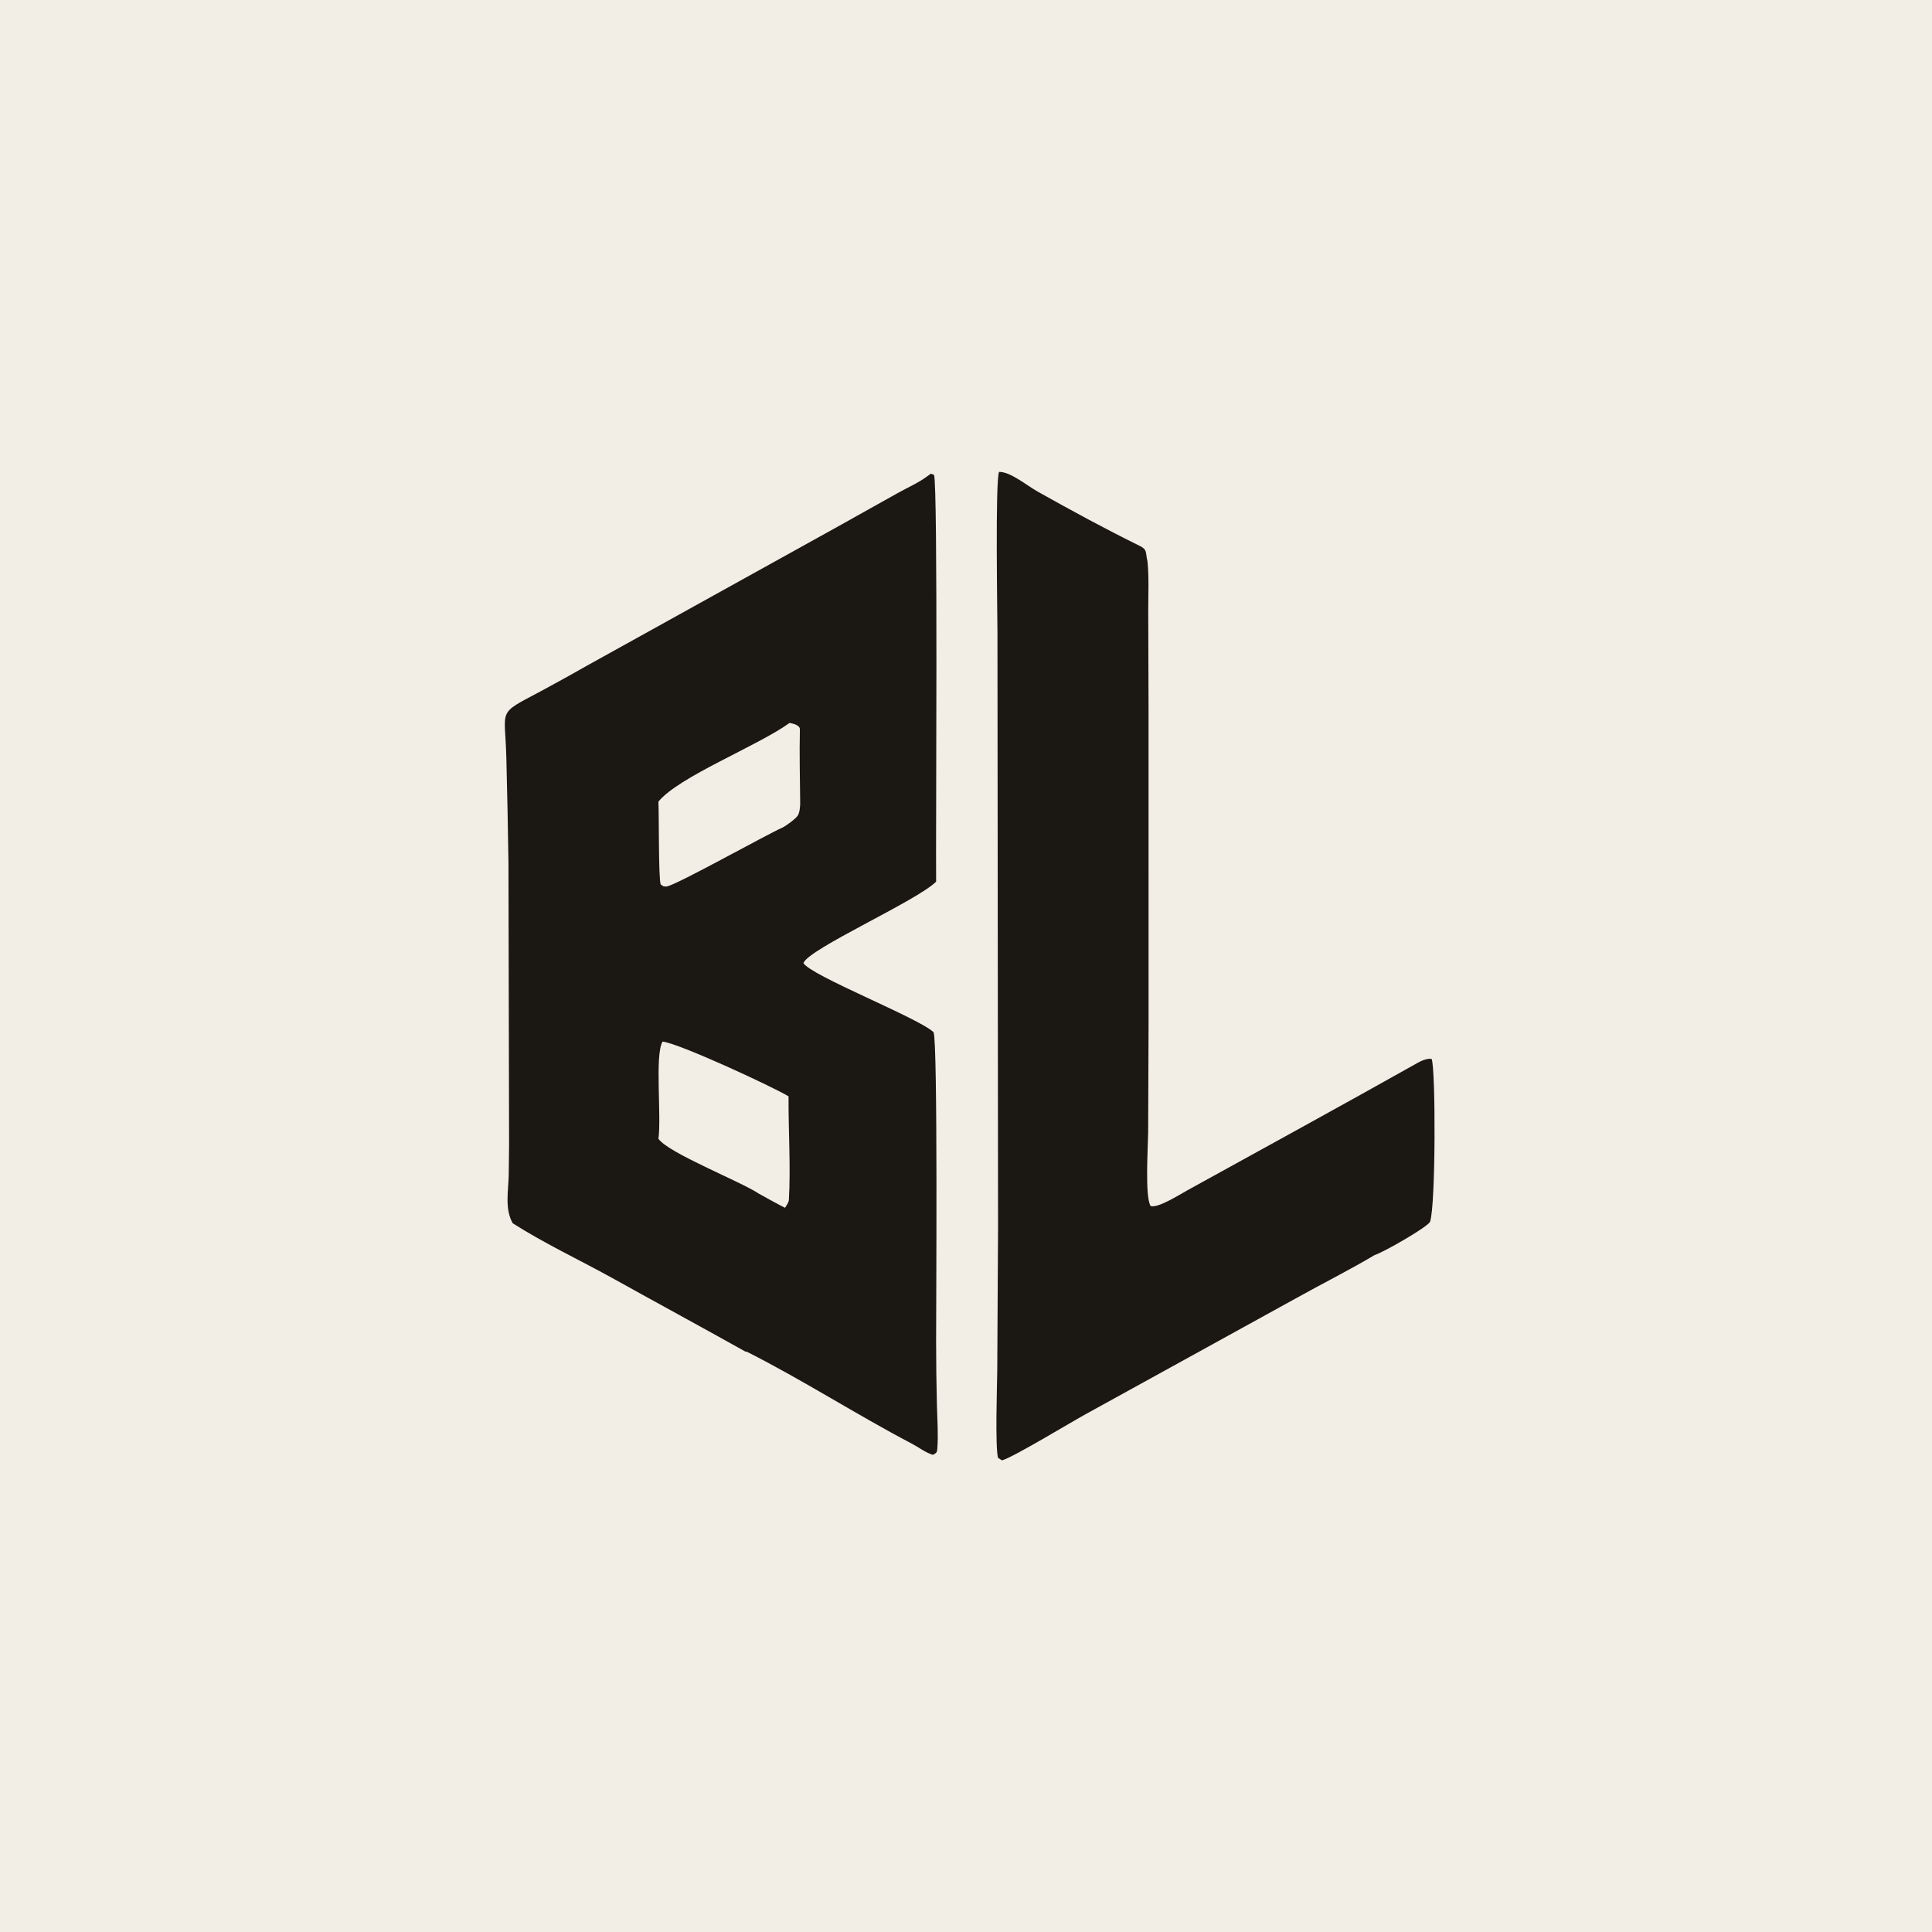
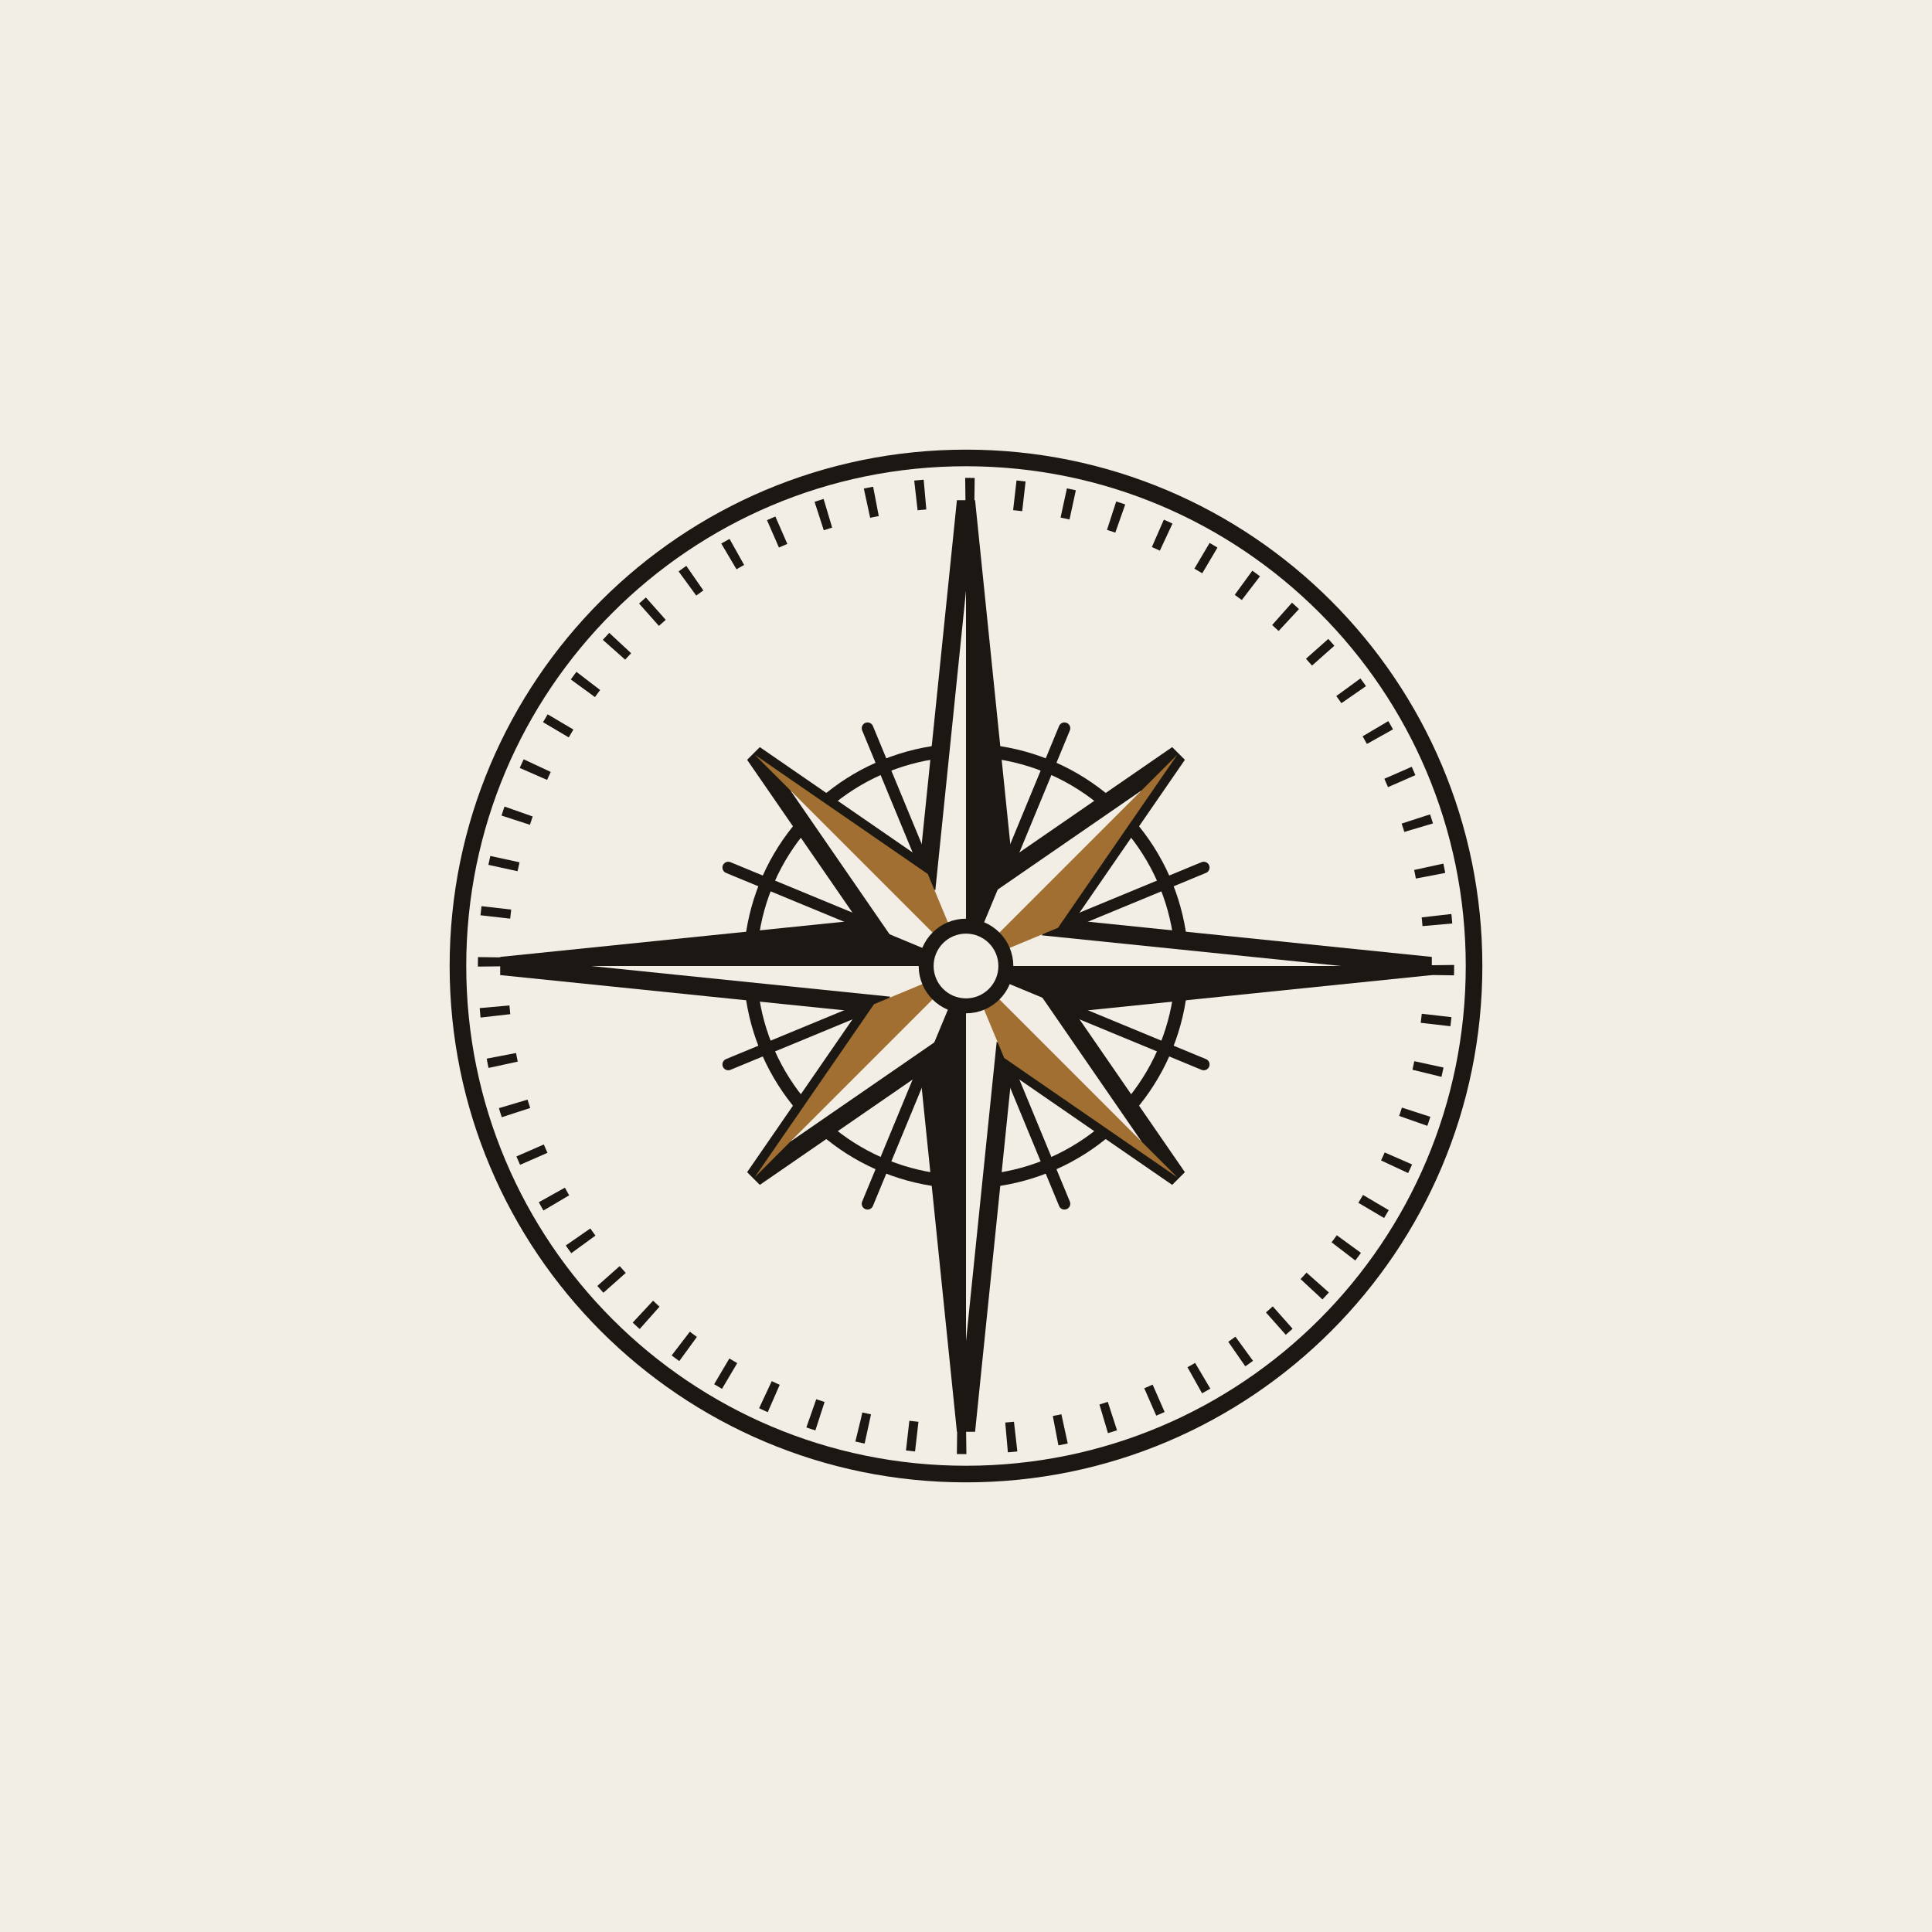
<svg xmlns="http://www.w3.org/2000/svg" viewBox="0 0 512 512" role="img" aria-label="pdd-kit">
  <rect width="512" height="512" fill="#f2eee5" />
-   <g transform="translate(-159.699 -160.131) scale(0.40762)">
-     <path class="d0" transform="translate(0,0)" fill="rgb(27,23,19)" d="M 996.93 700.81 L 999.013 701.539 C 1001.67 707.699 1000.09 938.896 1000.4 966.035 C 987.851 978.57 917.419 1009.72 914.129 1018.98 C 918.798 1027.15 989.336 1054.8 998.712 1063.92 C 1001.59 1069.81 1000.34 1247.72 1000.39 1265.15 C 1000.39 1279.02 1000.57 1292.89 1000.92 1306.75 C 1001.16 1315.52 1001.88 1326.1 1001.16 1334.83 C 1000.92 1337.69 1000.28 1337.47 998.293 1338.72 C 992.993 1336.99 989.22 1333.84 984.388 1331.31 C 949.036 1312.8 912.8 1289.5 877.39 1271.7 C 875.789 1271.41 876.674 1271.71 875.36 1270.98 C 847.466 1255.38 819.155 1240.05 791.241 1224.51 C 769.57 1212.44 745.943 1201.43 725.102 1188.12 C 719.872 1178.63 722.259 1167.6 722.523 1156.89 C 722.781 1143.84 722.848 1130.79 722.725 1117.74 L 722.353 953.501 C 722.025 930.908 721.569 908.316 720.986 885.727 C 720.208 852.76 714.374 857.659 743.215 842.334 C 753.522 836.785 763.763 831.114 773.935 825.322 L 936.288 735.298 L 975.404 713.416 C 983.018 709.186 988.746 706.934 995.722 701.72 L 996.93 700.81 z M 902.183 1178.08 C 902.915 1176.94 904.575 1174.46 904.655 1173.09 C 905.935 1151.41 904.279 1126.9 904.458 1105.62 C 893.1 1098.84 833.041 1071.11 822.56 1070.01 C 817.37 1078.45 821.915 1118.58 819.855 1133.21 C 826.343 1142.54 872.729 1160.66 885.258 1168.95 C 886.112 1169.51 901.251 1177.78 902.183 1178.08 z M 819.844 914.027 C 820.288 922.38 819.845 963.887 821.323 967.865 C 823.794 969.406 822.43 969.104 825.342 969.192 C 832.842 967.539 889.39 935.819 900.717 930.768 C 902.551 929.95 909.064 925.216 910.423 923.118 C 911.707 921.189 912.041 916.988 912.018 914.673 C 911.864 898.786 911.458 882.872 911.823 867.088 C 911.891 864.176 907.14 863.234 905.126 862.855 C 884.051 877.997 833.028 897.813 819.844 914.027 z" />
-     <path class="d1" transform="translate(0,0)" fill="rgb(27,23,19)" d="M 1041.31 699.635 C 1048.63 699.456 1059.49 708.572 1066.41 712.453 C 1088.22 724.677 1110.29 736.694 1132.71 747.713 C 1137.92 750.273 1136.35 751.844 1137.8 757.707 C 1138.88 768.305 1138.27 779.337 1138.3 789.984 L 1138.5 853.492 L 1138.51 1059.95 L 1138.24 1129.4 C 1138.13 1138.84 1136.03 1171.22 1139.89 1176.96 C 1144.71 1178.41 1158.54 1169.58 1163.64 1166.77 C 1213.67 1139.14 1263.83 1111.76 1313.64 1083.74 C 1316.05 1082.38 1319.8 1080.78 1322.55 1081.31 C 1325.19 1087.14 1325.27 1176.49 1321.53 1187.11 C 1320.4 1190.31 1291.32 1207.03 1285.42 1208.84 C 1270.04 1218.03 1250.61 1227.85 1234.47 1236.85 L 1098.07 1312.01 C 1087.81 1317.62 1050.49 1340.29 1043.22 1342.3 L 1040.59 1340.59 C 1038.75 1331.82 1040 1294.93 1040.14 1284.32 L 1040.66 1190.52 L 1040.27 804.233 C 1040.26 793.183 1038.76 705.563 1041.31 699.635 z" />
+   <g transform="translate(115.2 115.2) scale(4.4)">
+     <circle class="d0" cx="32" cy="32" r="30.6" fill="none" stroke="#1b1713" stroke-width="1" />
+     <circle class="d1" cx="32" cy="32" r="28.5" fill="none" stroke="#1b1713" stroke-width="1.8" stroke-dasharray="0.55 2.434" />
+     <path class="d2" d="M33.54 19.09A13 13 0 0 1 40.51 22.18M41.82 23.49A13 13 0 0 1 44.91 30.46M44.91 33.54A13 13 0 0 1 41.82 40.51M40.51 41.82A13 13 0 0 1 33.54 44.91M30.46 44.91A13 13 0 0 1 23.49 41.82M22.18 40.51A13 13 0 0 1 19.09 33.54M19.09 30.46A13 13 0 0 1 22.18 23.49M23.49 22.18A13 13 0 0 1 30.46 19.09" fill="none" stroke="#1b1713" stroke-width="0.8" />
+     <path class="d3" d="M34.3 26.46L37.93 17.68M37.54 29.7L46.32 26.07M37.54 34.3L46.32 37.93M34.3 37.54L37.93 46.32M29.7 37.54L26.07 46.32M26.46 34.3L17.68 37.93M26.46 29.7L17.68 26.07M29.7 26.46L26.07 17.68" fill="none" stroke="#1b1713" stroke-width="0.7" stroke-linecap="round" />
+     <path class="d4" d="M32 4L34.3 26.46L44.73 19.27L37.54 29.7L60 32L37.54 34.3L44.73 44.73L34.3 37.54L32 60L29.7 37.54L19.27 44.73L26.46 34.3L4 32L26.46 29.7L19.27 19.27L29.7 26.46Z" fill="none" stroke="#1b1713" stroke-width="1.1" stroke-linejoin="miter" />
+     <path class="d5" d="M33.7 30.3L44.73 19.27L37.54 29.7L34.22 31.08ZM33.7 33.7L44.73 44.73L34.3 37.54L32.92 34.22ZM30.3 33.7L19.27 44.73L26.46 34.3L29.78 32.92ZM30.3 30.3L19.27 19.27L29.7 26.46L31.08 29.78Z" fill="#a06f31" />
+     <path class="d6" d="M32 29.6L32 4L34.3 26.46L32.92 29.78ZM34.4 32L60 32L37.54 34.3L34.22 32.92ZM32 34.4L32 60L29.7 37.54L31.08 34.22ZM29.6 32L4 32L26.46 29.7L29.78 31.08Z" fill="#1b1713" />
+     <circle class="d7" cx="32" cy="32" r="2.4" fill="none" stroke="#1b1713" stroke-width="0.9" />
  </g>
</svg>
